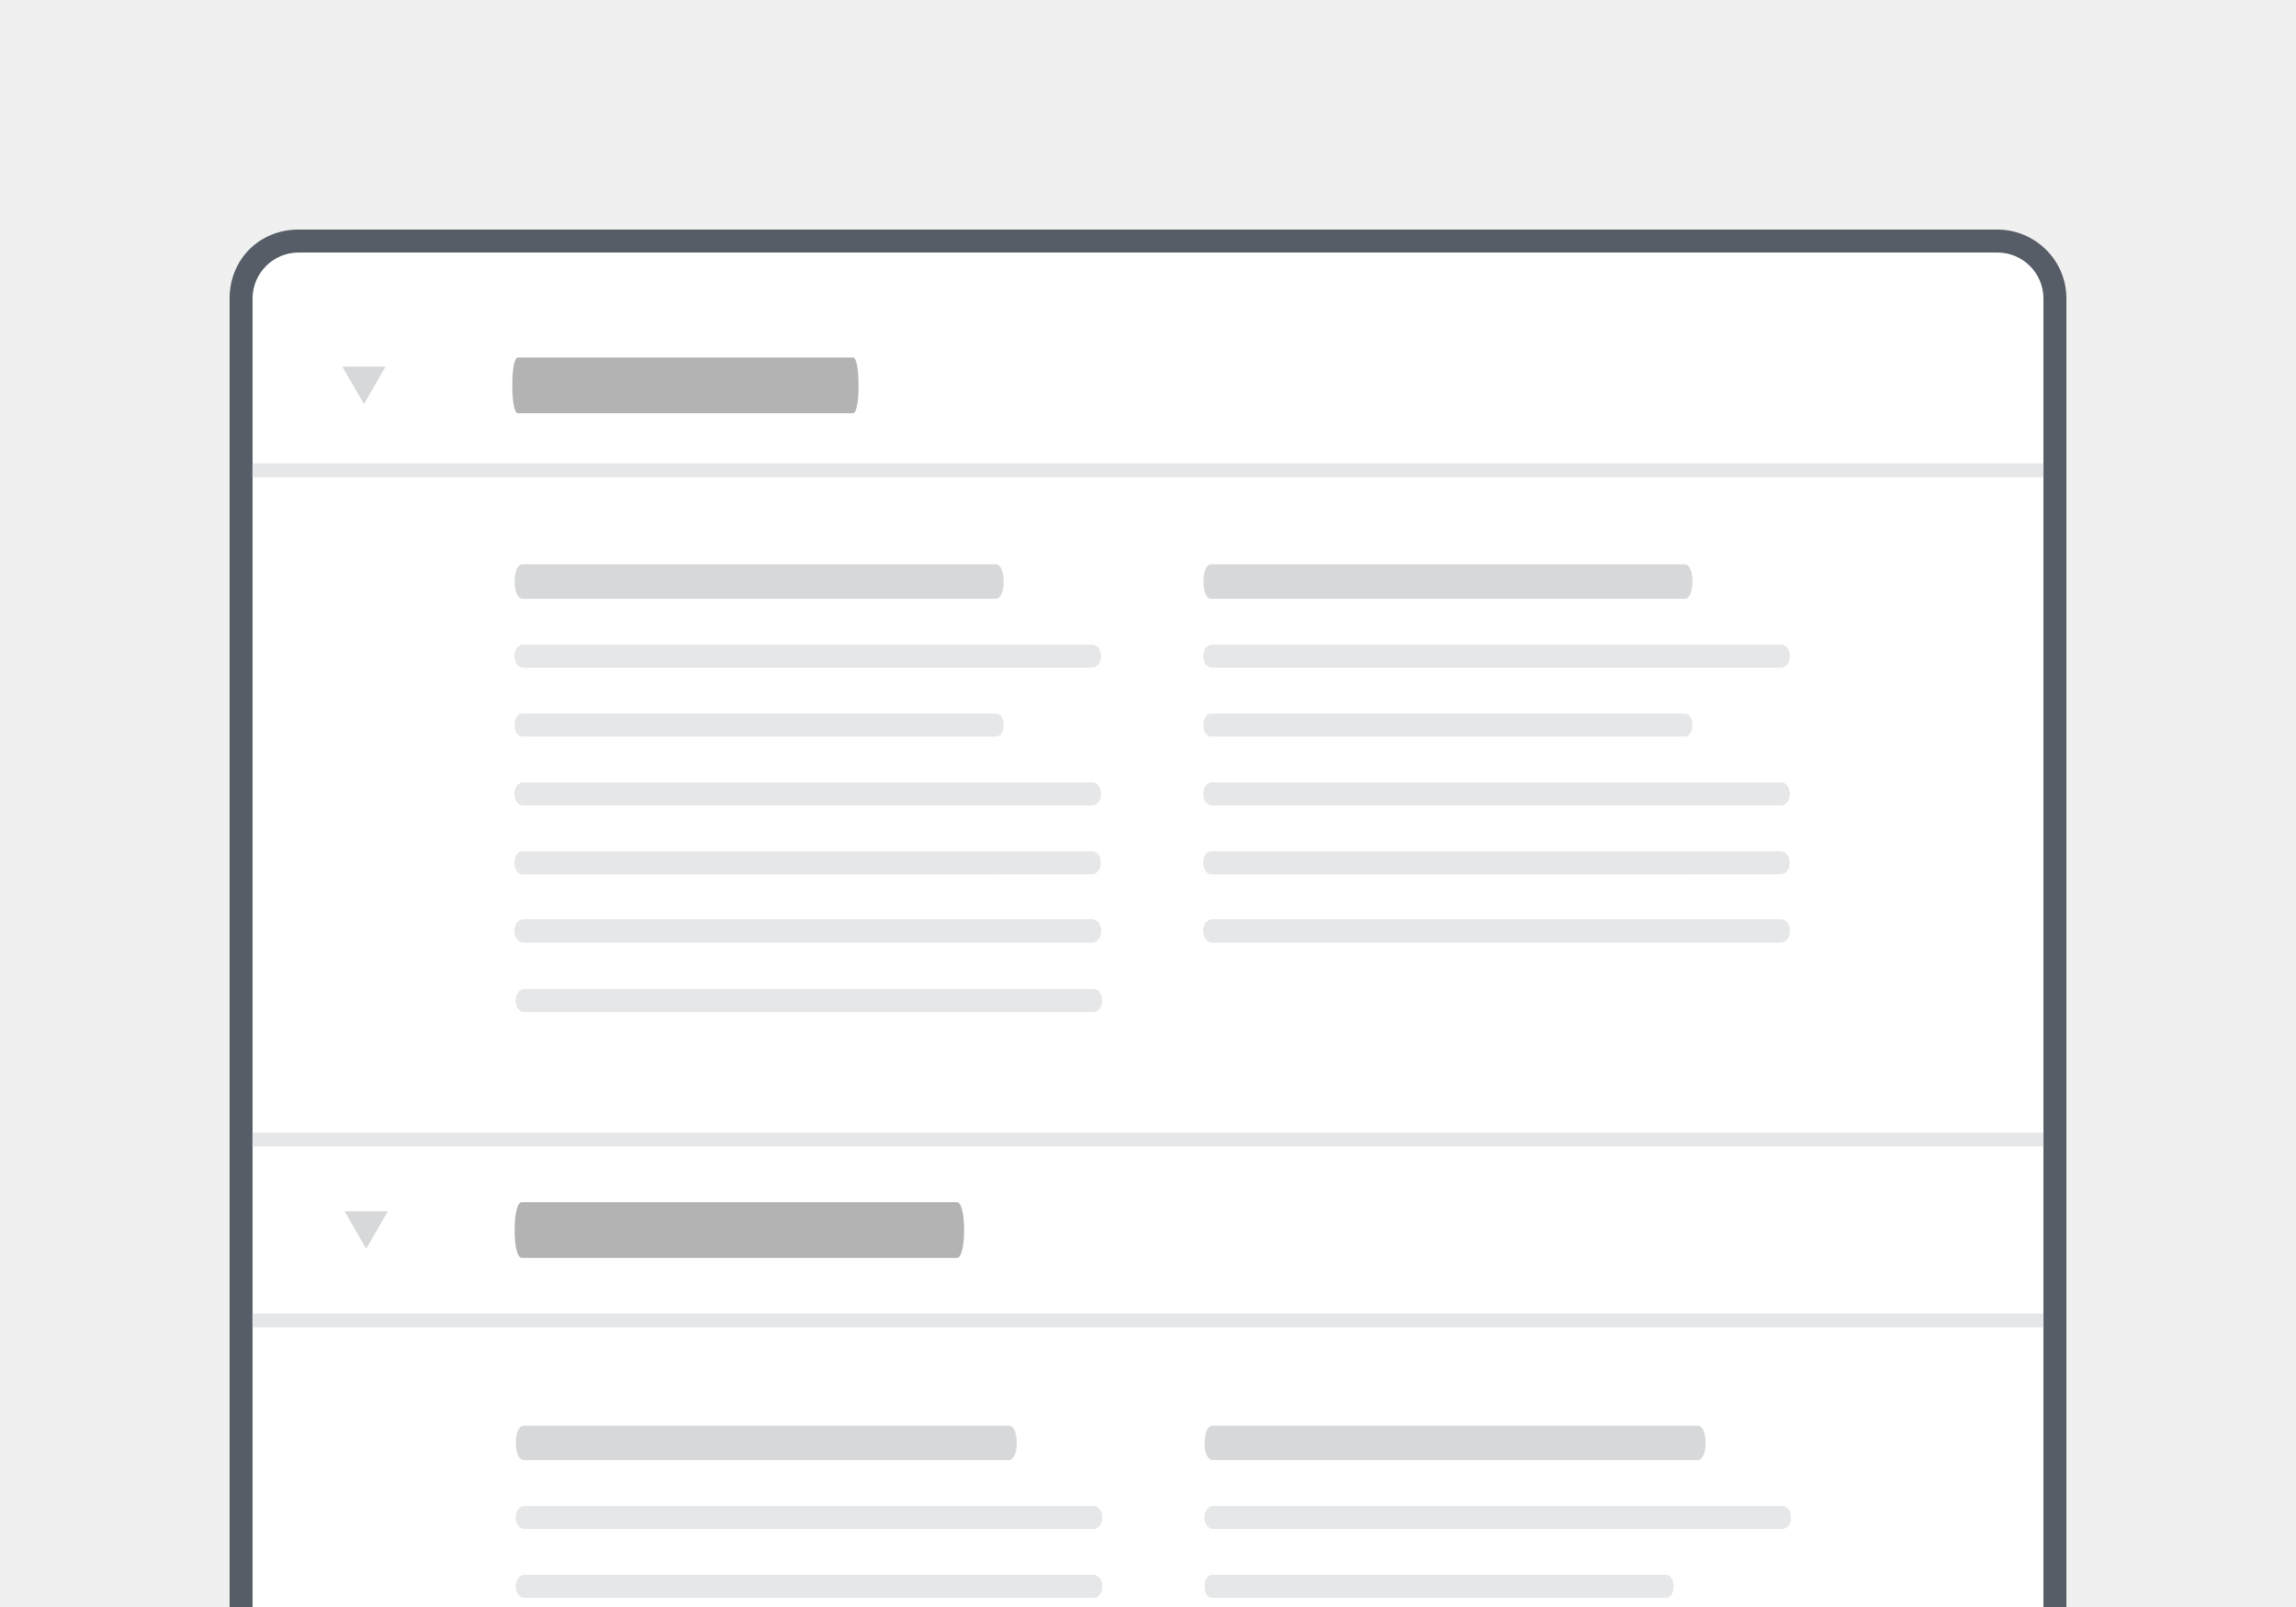
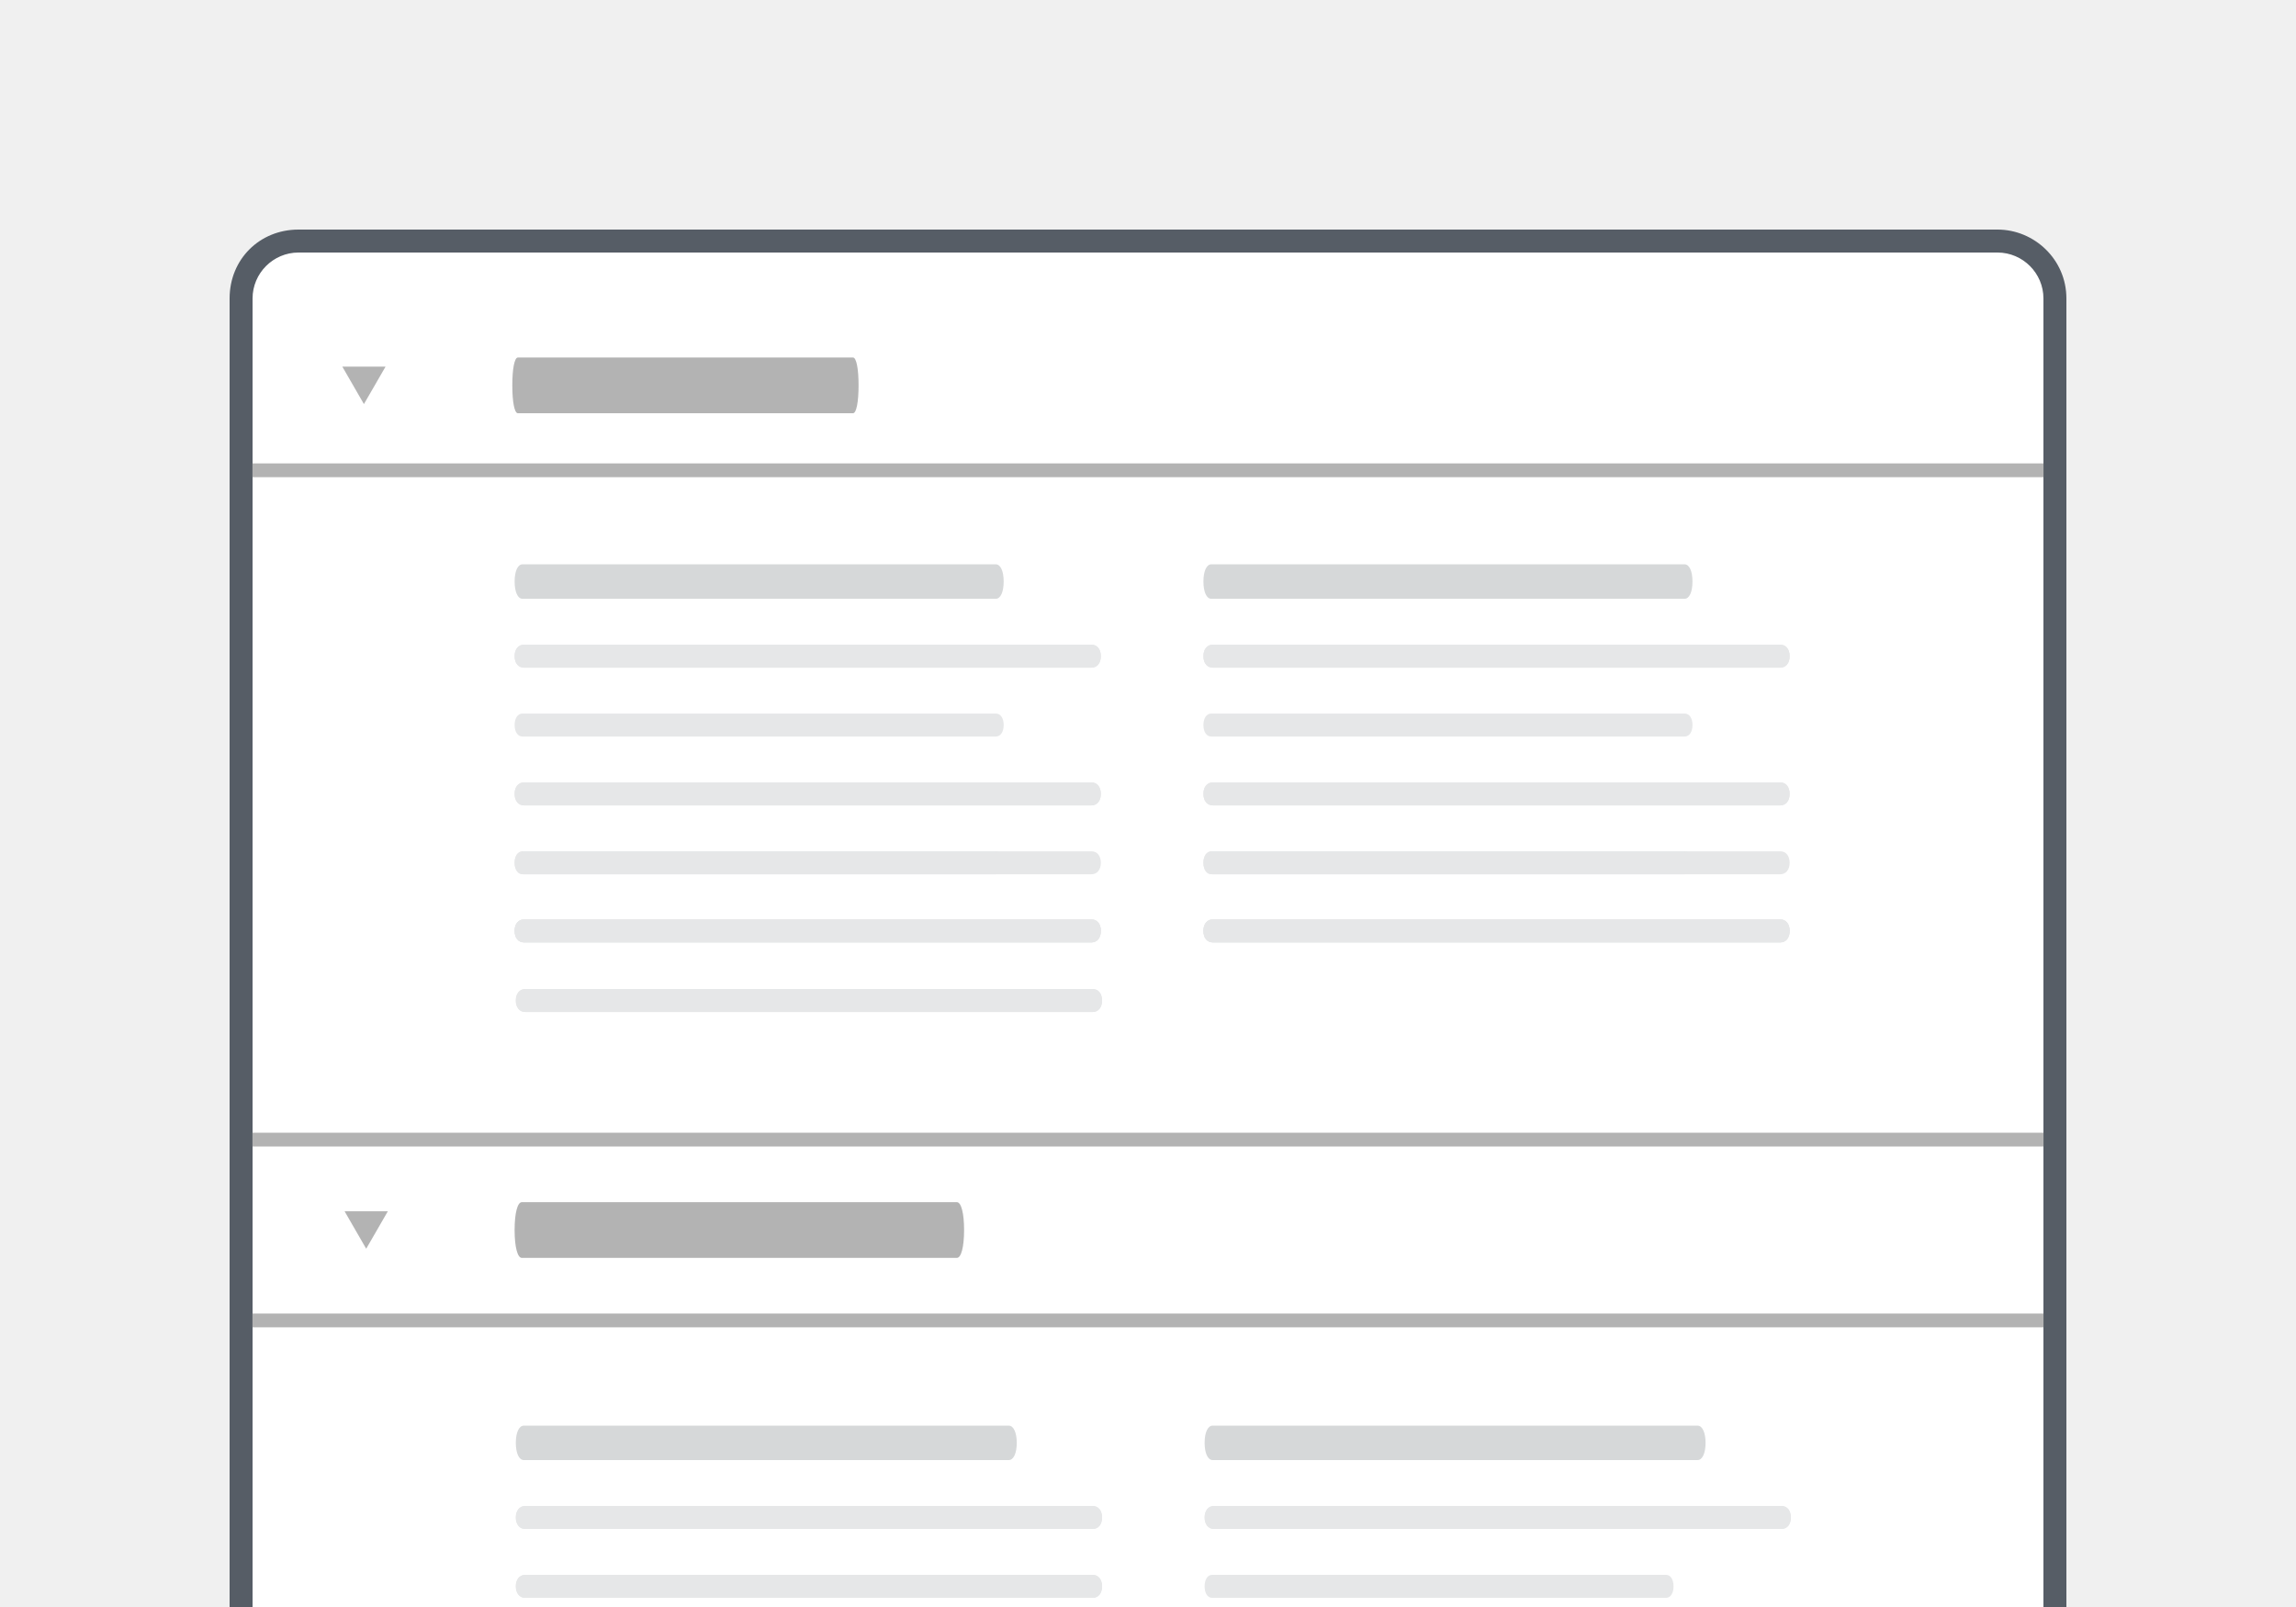
<svg xmlns="http://www.w3.org/2000/svg" version="1.1" viewBox="0 0 100 70" id="Layer_1">
  <defs id="defs13" />
  <style id="style2">.st2{fill:#e6e7e8}</style>
  <path id="path4" fill="#fff" d="M13 73.5c-1.4 0-2.5-1.1-2.5-2.5V13c0-1.4 1.1-2.5 2.5-2.5h74c1.4 0 2.5 1.1 2.5 2.5v58c0 1.4-1.1 2.5-2.5 2.5H13z" />
  <path id="path6" fill="#565d66" d="M87 11c1.1 0 2 .9 2 2v58c0 1.1-.9 2-2 2H13c-1.1 0-2-.9-2-2V13c0-1.1.9-2 2-2h74m0-1H13c-1.7 0-3 1.3-3 3v58c0 1.7 1.3 3 3 3h74c1.6 0 3-1.3 3-3V13c0-1.7-1.4-3-3-3z" />
  <g transform="translate(0,24.29036)" id="g946">
    <path d="M 47.592,42.31 H 22.874 c -0.245,0 -0.408,-0.2 -0.408,-0.5 0,-0.3 0.163,-0.5 0.408,-0.5 H 47.592 c 0.245,0 0.408,0.2 0.408,0.5 0,0.3 -0.163,0.5 -0.408,0.5 z" id="path863" style="fill:#e6e7e8;fill-opacity:1;stroke-width:0.903" />
    <path d="M 47.592,45.31 H 22.874 c -0.245,0 -0.408,-0.2 -0.408,-0.5 0,-0.3 0.163,-0.5 0.408,-0.5 H 47.592 c 0.245,0 0.408,0.2 0.408,0.5 0,0.3 -0.163,0.5 -0.408,0.5 z" id="path861" style="fill:#e6e7e8;fill-opacity:1;stroke-width:0.903" />
    <path d="M 47.592,48.31 H 22.874 c -0.245,0 -0.408,-0.2 -0.408,-0.5 0,-0.3 0.163,-0.5 0.408,-0.5 H 47.592 c 0.245,0 0.408,0.2 0.408,0.5 0,0.3 -0.163,0.5 -0.408,0.5 z" id="path859" style="fill:#e6e7e8;fill-opacity:1;stroke-width:0.903" />
    <path style="fill:#d6d8d9;fill-opacity:1;stroke-width:1.023" id="path895" d="m 43.935,39.31 h -21.12 c -0.209,0 -0.349,-0.3 -0.349,-0.75 0,-0.45 0.139,-0.75 0.349,-0.75 h 21.12 c 0.209,0 0.349,0.3 0.349,0.75 0,0.45 -0.139,0.75 -0.349,0.75 z" />
    <path style="fill:#e6e7e8;fill-opacity:1;stroke-width:0.903" id="path897" d="M 47.592,42.31 H 22.874 c -0.245,0 -0.408,-0.2 -0.408,-0.5 0,-0.3 0.163,-0.5 0.408,-0.5 H 47.592 c 0.245,0 0.408,0.2 0.408,0.5 0,0.3 -0.163,0.5 -0.408,0.5 z" />
    <path style="fill:#e6e7e8;fill-opacity:1;stroke-width:0.903" id="path899" d="M 47.592,45.31 H 22.874 c -0.245,0 -0.408,-0.2 -0.408,-0.5 0,-0.3 0.163,-0.5 0.408,-0.5 H 47.592 c 0.245,0 0.408,0.2 0.408,0.5 0,0.3 -0.163,0.5 -0.408,0.5 z" />
    <path style="fill:#e6e7e8;fill-opacity:1;stroke-width:0.903" id="path901" d="M 47.592,48.31 H 22.874 c -0.245,0 -0.408,-0.2 -0.408,-0.5 0,-0.3 0.163,-0.5 0.408,-0.5 H 47.592 c 0.245,0 0.408,0.2 0.408,0.5 0,0.3 -0.163,0.5 -0.408,0.5 z" />
    <path d="m 43.935,51.277 h -21.12 c -0.209,0 -0.349,-0.2 -0.349,-0.5 0,-0.3 0.139,-0.5 0.349,-0.5 h 21.12 c 0.209,0 0.349,0.2 0.349,0.5 0,0.3 -0.139,0.5 -0.349,0.5 z" id="path911" style="fill:#e6e7e8;fill-opacity:1;stroke-width:0.835" />
    <path style="fill:#e6e7e8;fill-opacity:1;stroke-width:0.835" id="path921" d="m 43.935,48.31 h -21.12 c -0.209,0 -0.349,-0.2 -0.349,-0.5 0,-0.3 0.139,-0.5 0.349,-0.5 h 21.12 c 0.209,0 0.349,0.2 0.349,0.5 0,0.3 -0.139,0.5 -0.349,0.5 z" />
  </g>
  <g id="g1275" transform="translate(0,4.082087)">
    <path d="M 47.592,40 H 22.874 c -0.245,0 -0.408,-0.2 -0.408,-0.5 0,-0.3 0.163,-0.5 0.408,-0.5 H 47.592 C 47.837,39 48,39.2 48,39.5 48,39.8 47.837,40 47.592,40 Z" id="path867" style="fill:#e6e7e8;fill-opacity:1;stroke-width:0.903" />
    <path style="fill:#e6e7e8;fill-opacity:1;stroke-width:0.903" id="path893" d="M 47.592,40 H 22.874 c -0.245,0 -0.408,-0.2 -0.408,-0.5 0,-0.3 0.163,-0.5 0.408,-0.5 H 47.592 C 47.837,39 48,39.2 48,39.5 48,39.8 47.837,40 47.592,40 Z" />
    <path style="fill:#e6e7e8;fill-opacity:1;stroke-width:0.903" id="path941" d="M 47.539,25 H 22.821 c -0.245,0 -0.408,-0.2 -0.408,-0.5 0,-0.3 0.163,-0.5 0.408,-0.5 h 24.718 c 0.245,0 0.408,0.2 0.408,0.5 0,0.3 -0.163,0.5 -0.408,0.5 z" />
    <path style="fill:#e6e7e8;fill-opacity:1;stroke-width:0.903" id="path945" d="M 47.539,31 H 22.821 c -0.245,0 -0.408,-0.2 -0.408,-0.5 0,-0.3 0.163,-0.5 0.408,-0.5 h 24.718 c 0.245,0 0.408,0.2 0.408,0.5 0,0.3 -0.163,0.5 -0.408,0.5 z" />
    <path style="fill:#e6e7e8;fill-opacity:1;stroke-width:0.903" id="path947" d="M 47.539,34 H 22.821 c -0.245,0 -0.408,-0.2 -0.408,-0.5 0,-0.3 0.163,-0.5 0.408,-0.5 h 24.718 c 0.245,0 0.408,0.2 0.408,0.5 0,0.3 -0.163,0.5 -0.408,0.5 z" />
    <path d="M 47.539,25 H 22.821 c -0.245,0 -0.408,-0.2 -0.408,-0.5 0,-0.3 0.163,-0.5 0.408,-0.5 h 24.718 c 0.245,0 0.408,0.2 0.408,0.5 0,0.3 -0.163,0.5 -0.408,0.5 z" id="path951" style="fill:#e6e7e8;fill-opacity:1;stroke-width:0.903" />
    <path d="M 47.539,31 H 22.821 c -0.245,0 -0.408,-0.2 -0.408,-0.5 0,-0.3 0.163,-0.5 0.408,-0.5 h 24.718 c 0.245,0 0.408,0.2 0.408,0.5 0,0.3 -0.163,0.5 -0.408,0.5 z" id="path955" style="fill:#e6e7e8;fill-opacity:1;stroke-width:0.903" />
    <path d="M 47.539,36.968 H 22.821 c -0.245,0 -0.408,-0.2 -0.408,-0.5 0,-0.3 0.163,-0.5 0.408,-0.5 h 24.718 c 0.245,0 0.408,0.2 0.408,0.5 0,0.3 -0.163,0.5 -0.408,0.5 z" id="path961" style="fill:#e6e7e8;fill-opacity:1;stroke-width:0.903" />
    <path style="fill:#e6e7e8;fill-opacity:1;stroke-width:0.903" id="path963" d="M 47.539,36.968 H 22.821 c -0.245,0 -0.408,-0.2 -0.408,-0.5 0,-0.3 0.163,-0.5 0.408,-0.5 h 24.718 c 0.245,0 0.408,0.2 0.408,0.5 0,0.3 -0.163,0.5 -0.408,0.5 z" />
    <path d="m 43.374,22 h -20.62 c -0.204,0 -0.34,-0.3 -0.34,-0.75 0,-0.45 0.136,-0.75 0.34,-0.75 h 20.62 c 0.204,0 0.34,0.3 0.34,0.75 0,0.45 -0.136,0.75 -0.34,0.75 z" id="path965" style="fill:#d6d8d9;fill-opacity:1;stroke-width:1.01" />
    <path d="m 43.374,28 h -20.62 c -0.204,0 -0.34,-0.2 -0.34,-0.5 0,-0.3 0.136,-0.5 0.34,-0.5 h 20.62 c 0.204,0 0.34,0.2 0.34,0.5 0,0.3 -0.136,0.5 -0.34,0.5 z" id="path969" style="fill:#e6e7e8;fill-opacity:1;stroke-width:0.825" />
    <path style="fill:#e6e7e8;fill-opacity:1;stroke-width:0.825" id="path983" d="m 43.374,34 h -20.62 c -0.204,0 -0.34,-0.2 -0.34,-0.5 0,-0.3 0.136,-0.5 0.34,-0.5 h 20.62 c 0.204,0 0.34,0.2 0.34,0.5 0,0.3 -0.136,0.5 -0.34,0.5 z" />
    <path style="fill:#e6e7e8;fill-opacity:1;stroke-width:0.903" id="path987" d="M 47.539,36.968 H 22.821 c -0.245,0 -0.408,-0.2 -0.408,-0.5 0,-0.3 0.163,-0.5 0.408,-0.5 h 24.718 c 0.245,0 0.408,0.2 0.408,0.5 0,0.3 -0.163,0.5 -0.408,0.5 z" />
  </g>
  <g transform="translate(0,27.65103)" id="g980">
    <path style="fill:#e6e7e8;fill-opacity:1;stroke-width:0.903" id="path853" d="M 77.592,38.949 H 52.874 c -0.245,0 -0.408,-0.2 -0.408,-0.5 0,-0.3 0.163,-0.5 0.408,-0.5 H 77.592 c 0.245,0 0.408,0.2 0.408,0.5 0,0.3 -0.163,0.5 -0.408,0.5 z" />
    <path d="m 73.935,35.949 h -21.12 c -0.209,0 -0.349,-0.3 -0.349,-0.75 0,-0.45 0.139,-0.75 0.349,-0.75 h 21.12 c 0.209,0 0.349,0.3 0.349,0.75 0,0.45 -0.139,0.75 -0.349,0.75 z" id="path862" style="fill:#d6d8d9;fill-opacity:1;stroke-width:1.023" />
    <path d="M 77.592,38.949 H 52.874 c -0.245,0 -0.408,-0.2 -0.408,-0.5 0,-0.3 0.163,-0.5 0.408,-0.5 H 77.592 c 0.245,0 0.408,0.2 0.408,0.5 0,0.3 -0.163,0.5 -0.408,0.5 z" id="path864" style="fill:#e6e7e8;fill-opacity:1;stroke-width:0.903" />
    <path d="M 72.563,41.949 H 52.792 c -0.196,0 -0.326,-0.2 -0.326,-0.5 0,-0.3 0.131,-0.5 0.326,-0.5 h 19.771 c 0.196,0 0.326,0.2 0.326,0.5 0,0.3 -0.131,0.5 -0.326,0.5 z" id="path866" style="fill:#e6e7e8;fill-opacity:1;stroke-width:0.808" />
  </g>
  <g id="g974" transform="translate(0,10.08209)">
    <path d="M 77.539,19 H 52.821 c -0.245,0 -0.408,-0.2 -0.408,-0.5 0,-0.3 0.163,-0.5 0.408,-0.5 h 24.718 c 0.245,0 0.408,0.2 0.408,0.5 0,0.3 -0.163,0.5 -0.408,0.5 z" id="path877" style="fill:#e6e7e8;fill-opacity:1;stroke-width:0.903" />
    <path d="M 77.539,25 H 52.821 c -0.245,0 -0.408,-0.2 -0.408,-0.5 0,-0.3 0.163,-0.5 0.408,-0.5 h 24.718 c 0.245,0 0.408,0.2 0.408,0.5 0,0.3 -0.163,0.5 -0.408,0.5 z" id="path879" style="fill:#e6e7e8;fill-opacity:1;stroke-width:0.903" />
    <path d="M 77.539,28 H 52.821 c -0.245,0 -0.408,-0.2 -0.408,-0.5 0,-0.3 0.163,-0.5 0.408,-0.5 h 24.718 c 0.245,0 0.408,0.2 0.408,0.5 0,0.3 -0.163,0.5 -0.408,0.5 z" id="path881" style="fill:#e6e7e8;fill-opacity:1;stroke-width:0.903" />
    <path style="fill:#e6e7e8;fill-opacity:1;stroke-width:0.903" id="path887" d="M 77.539,19 H 52.821 c -0.245,0 -0.408,-0.2 -0.408,-0.5 0,-0.3 0.163,-0.5 0.408,-0.5 h 24.718 c 0.245,0 0.408,0.2 0.408,0.5 0,0.3 -0.163,0.5 -0.408,0.5 z" />
    <path style="fill:#e6e7e8;fill-opacity:1;stroke-width:0.903" id="path889" d="M 77.539,25 H 52.821 c -0.245,0 -0.408,-0.2 -0.408,-0.5 0,-0.3 0.163,-0.5 0.408,-0.5 h 24.718 c 0.245,0 0.408,0.2 0.408,0.5 0,0.3 -0.163,0.5 -0.408,0.5 z" />
    <path style="fill:#e6e7e8;fill-opacity:1;stroke-width:0.903" id="path891" d="M 77.539,30.968 H 52.821 c -0.245,0 -0.408,-0.2 -0.408,-0.5 0,-0.3 0.163,-0.5 0.408,-0.5 h 24.718 c 0.245,0 0.408,0.2 0.408,0.5 0,0.3 -0.163,0.5 -0.408,0.5 z" />
    <path d="M 77.539,30.968 H 52.821 c -0.245,0 -0.408,-0.2 -0.408,-0.5 0,-0.3 0.163,-0.5 0.408,-0.5 h 24.718 c 0.245,0 0.408,0.2 0.408,0.5 0,0.3 -0.163,0.5 -0.408,0.5 z" id="path894" style="fill:#e6e7e8;fill-opacity:1;stroke-width:0.903" />
    <path style="fill:#d6d8d9;fill-opacity:1;stroke-width:1.01" id="path896" d="m 73.374,16 h -20.62 c -0.204,0 -0.34,-0.3 -0.34,-0.75 0,-0.45 0.136,-0.75 0.34,-0.75 h 20.62 c 0.204,0 0.34,0.3 0.34,0.75 0,0.45 -0.136,0.75 -0.34,0.75 z" />
    <path style="fill:#e6e7e8;fill-opacity:1;stroke-width:0.825" id="path898" d="m 73.374,22 h -20.62 c -0.204,0 -0.34,-0.2 -0.34,-0.5 0,-0.3 0.136,-0.5 0.34,-0.5 h 20.62 c 0.204,0 0.34,0.2 0.34,0.5 0,0.3 -0.136,0.5 -0.34,0.5 z" />
    <path d="m 73.374,28 h -20.62 c -0.204,0 -0.34,-0.2 -0.34,-0.5 0,-0.3 0.136,-0.5 0.34,-0.5 h 20.62 c 0.204,0 0.34,0.2 0.34,0.5 0,0.3 -0.136,0.5 -0.34,0.5 z" id="path900" style="fill:#e6e7e8;fill-opacity:1;stroke-width:0.825" />
    <path d="M 77.539,30.968 H 52.821 c -0.245,0 -0.408,-0.2 -0.408,-0.5 0,-0.3 0.163,-0.5 0.408,-0.5 h 24.718 c 0.245,0 0.408,0.2 0.408,0.5 0,0.3 -0.163,0.5 -0.408,0.5 z" id="path902" style="fill:#e6e7e8;fill-opacity:1;stroke-width:0.903" />
  </g>
  <path d="M 37.153,18 H 22.554 c -0.145,0 -0.241,-0.485 -0.241,-1.213 0,-0.728 0.096,-1.213 0.241,-1.213 h 14.599 c 0.145,0 0.241,0.485 0.241,1.213 0,0.728 -0.096,1.213 -0.241,1.213 z" id="path907" style="fill:#b3b3b3;fill-opacity:1;stroke-width:1.081" />
-   <rect style="fill:#e6e7e8;fill-opacity:1;stroke:#ffca47;stroke-width:0;stroke-opacity:0" id="rect889" width="78.008" height="0.6" x="10.995" y="20.186" />
-   <rect style="fill:#e6e7e8;fill-opacity:1;stroke:#ffca47;stroke-width:0;stroke-opacity:0" id="rect4054" width="78.008" height="0.6" x="10.995" y="49.341" />
-   <path style="fill:#d6d8d9;fill-opacity:1;stroke:#ffca47;stroke-width:0;stroke-opacity:0" id="path4078" d="m 15.85,17.601 -0.47,-0.815 -0.47,-0.815 0.941,0 0.941,0 -0.47,0.815 z" />
-   <rect style="fill:#e6e7e8;fill-opacity:1;stroke:#ffca47;stroke-width:0;stroke-opacity:0" id="rect6699" width="78.008" height="0.6" x="10.995" y="57.217" />
+   <rect style="fill:#b3b3b3;fill-opacity:1;stroke:#ffca47;stroke-width:0;stroke-opacity:0" id="rect889" width="78.008" height="0.6" x="10.995" y="20.186" />
+   <rect style="fill:#b3b3b3;fill-opacity:1;stroke:#ffca47;stroke-width:0;stroke-opacity:0" id="rect4054" width="78.008" height="0.6" x="10.995" y="49.341" />
+   <path style="fill:#b3b3b3;fill-opacity:1;stroke:#ffca47;stroke-width:0;stroke-opacity:0" id="path4078" d="m 15.85,17.601 -0.47,-0.815 -0.47,-0.815 0.941,0 0.941,0 -0.47,0.815 z" />
+   <rect style="fill:#b3b3b3;fill-opacity:1;stroke:#ffca47;stroke-width:0;stroke-opacity:0" id="rect6699" width="78.008" height="0.6" x="10.995" y="57.217" />
  <path d="m 41.677,54.792 h -18.951 c -0.188,0 -0.313,-0.485 -0.313,-1.213 0,-0.728 0.125,-1.213 0.313,-1.213 h 18.951 c 0.188,0 0.313,0.485 0.313,1.213 0,0.728 -0.125,1.213 -0.313,1.213 z" id="path6697" style="fill:#b3b3b3;fill-opacity:1;stroke-width:1.232" />
-   <path style="fill:#d6d8d9;fill-opacity:1;stroke:#ffca47;stroke-width:0;stroke-opacity:0" id="path6701" transform="translate(0,0.03187731)" d="m 15.949,54.362 -0.47,-0.815 -0.47,-0.815 0.941,0 0.941,0 -0.47,0.815 z" />
+   <path style="fill:#b3b3b3;fill-opacity:1;stroke:#ffca47;stroke-width:0;stroke-opacity:0" id="path6701" transform="translate(0,0.03187731)" d="m 15.949,54.362 -0.47,-0.815 -0.47,-0.815 0.941,0 0.941,0 -0.47,0.815 z" />
</svg>
